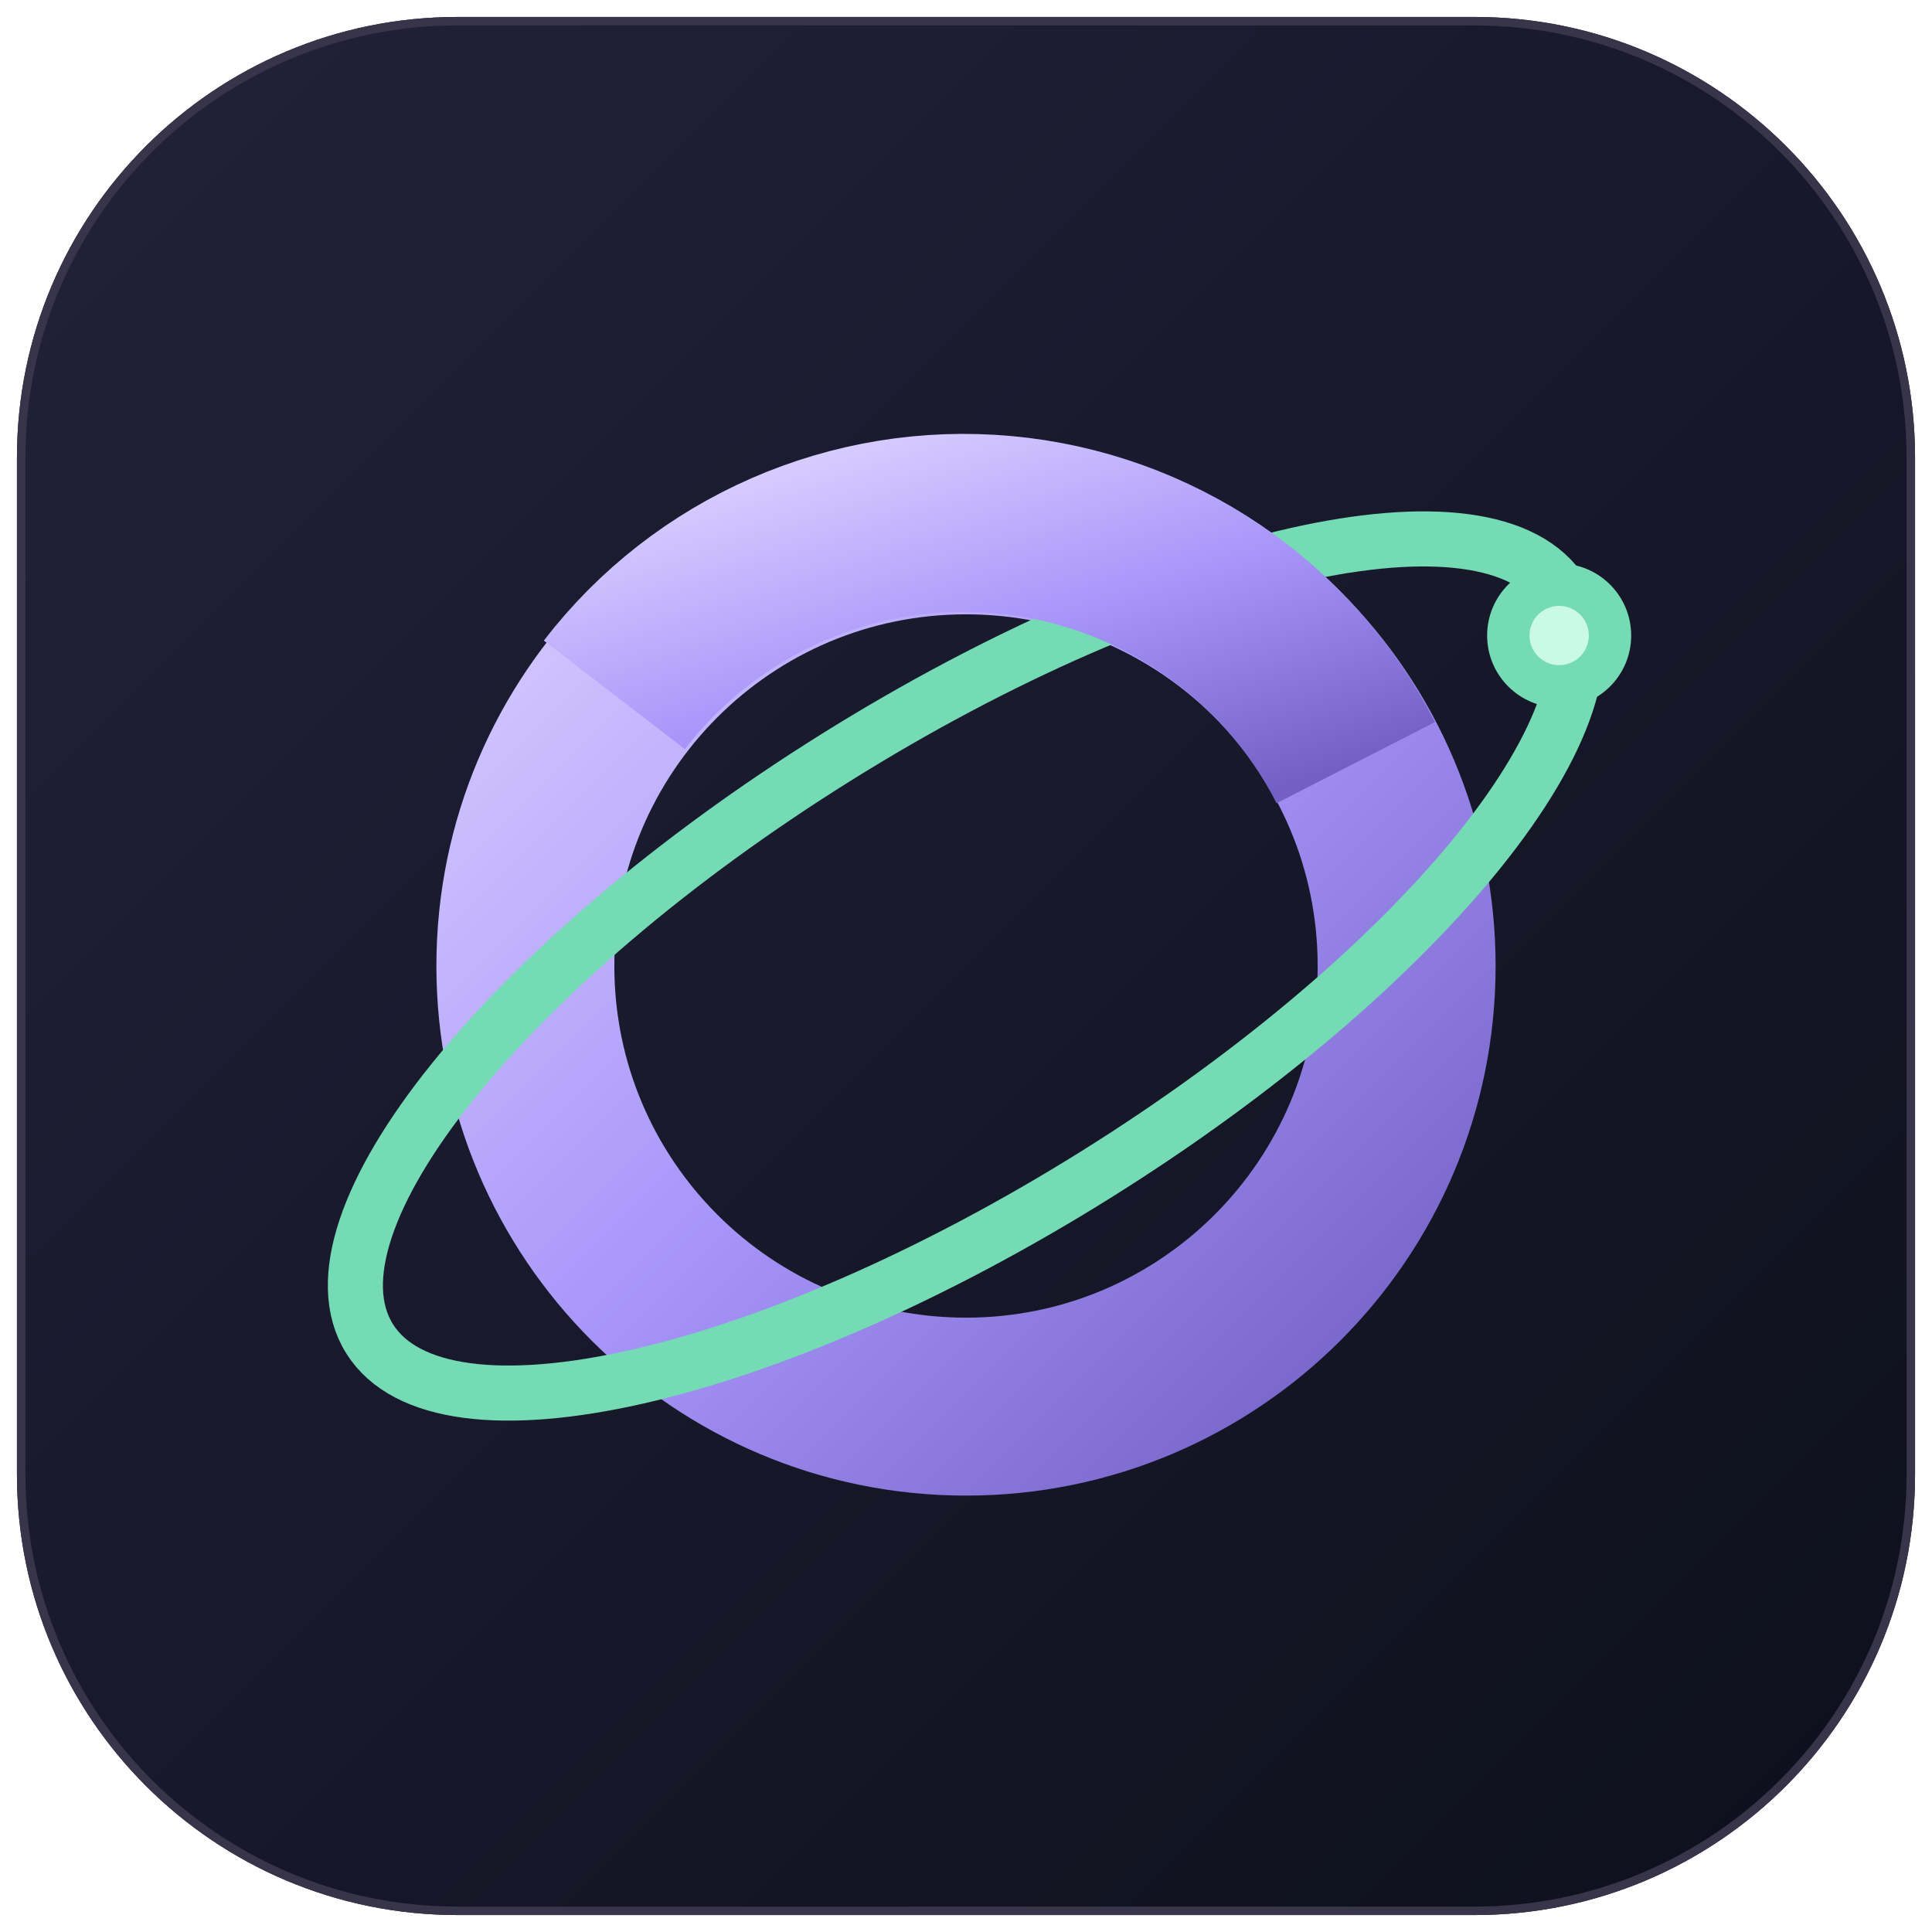
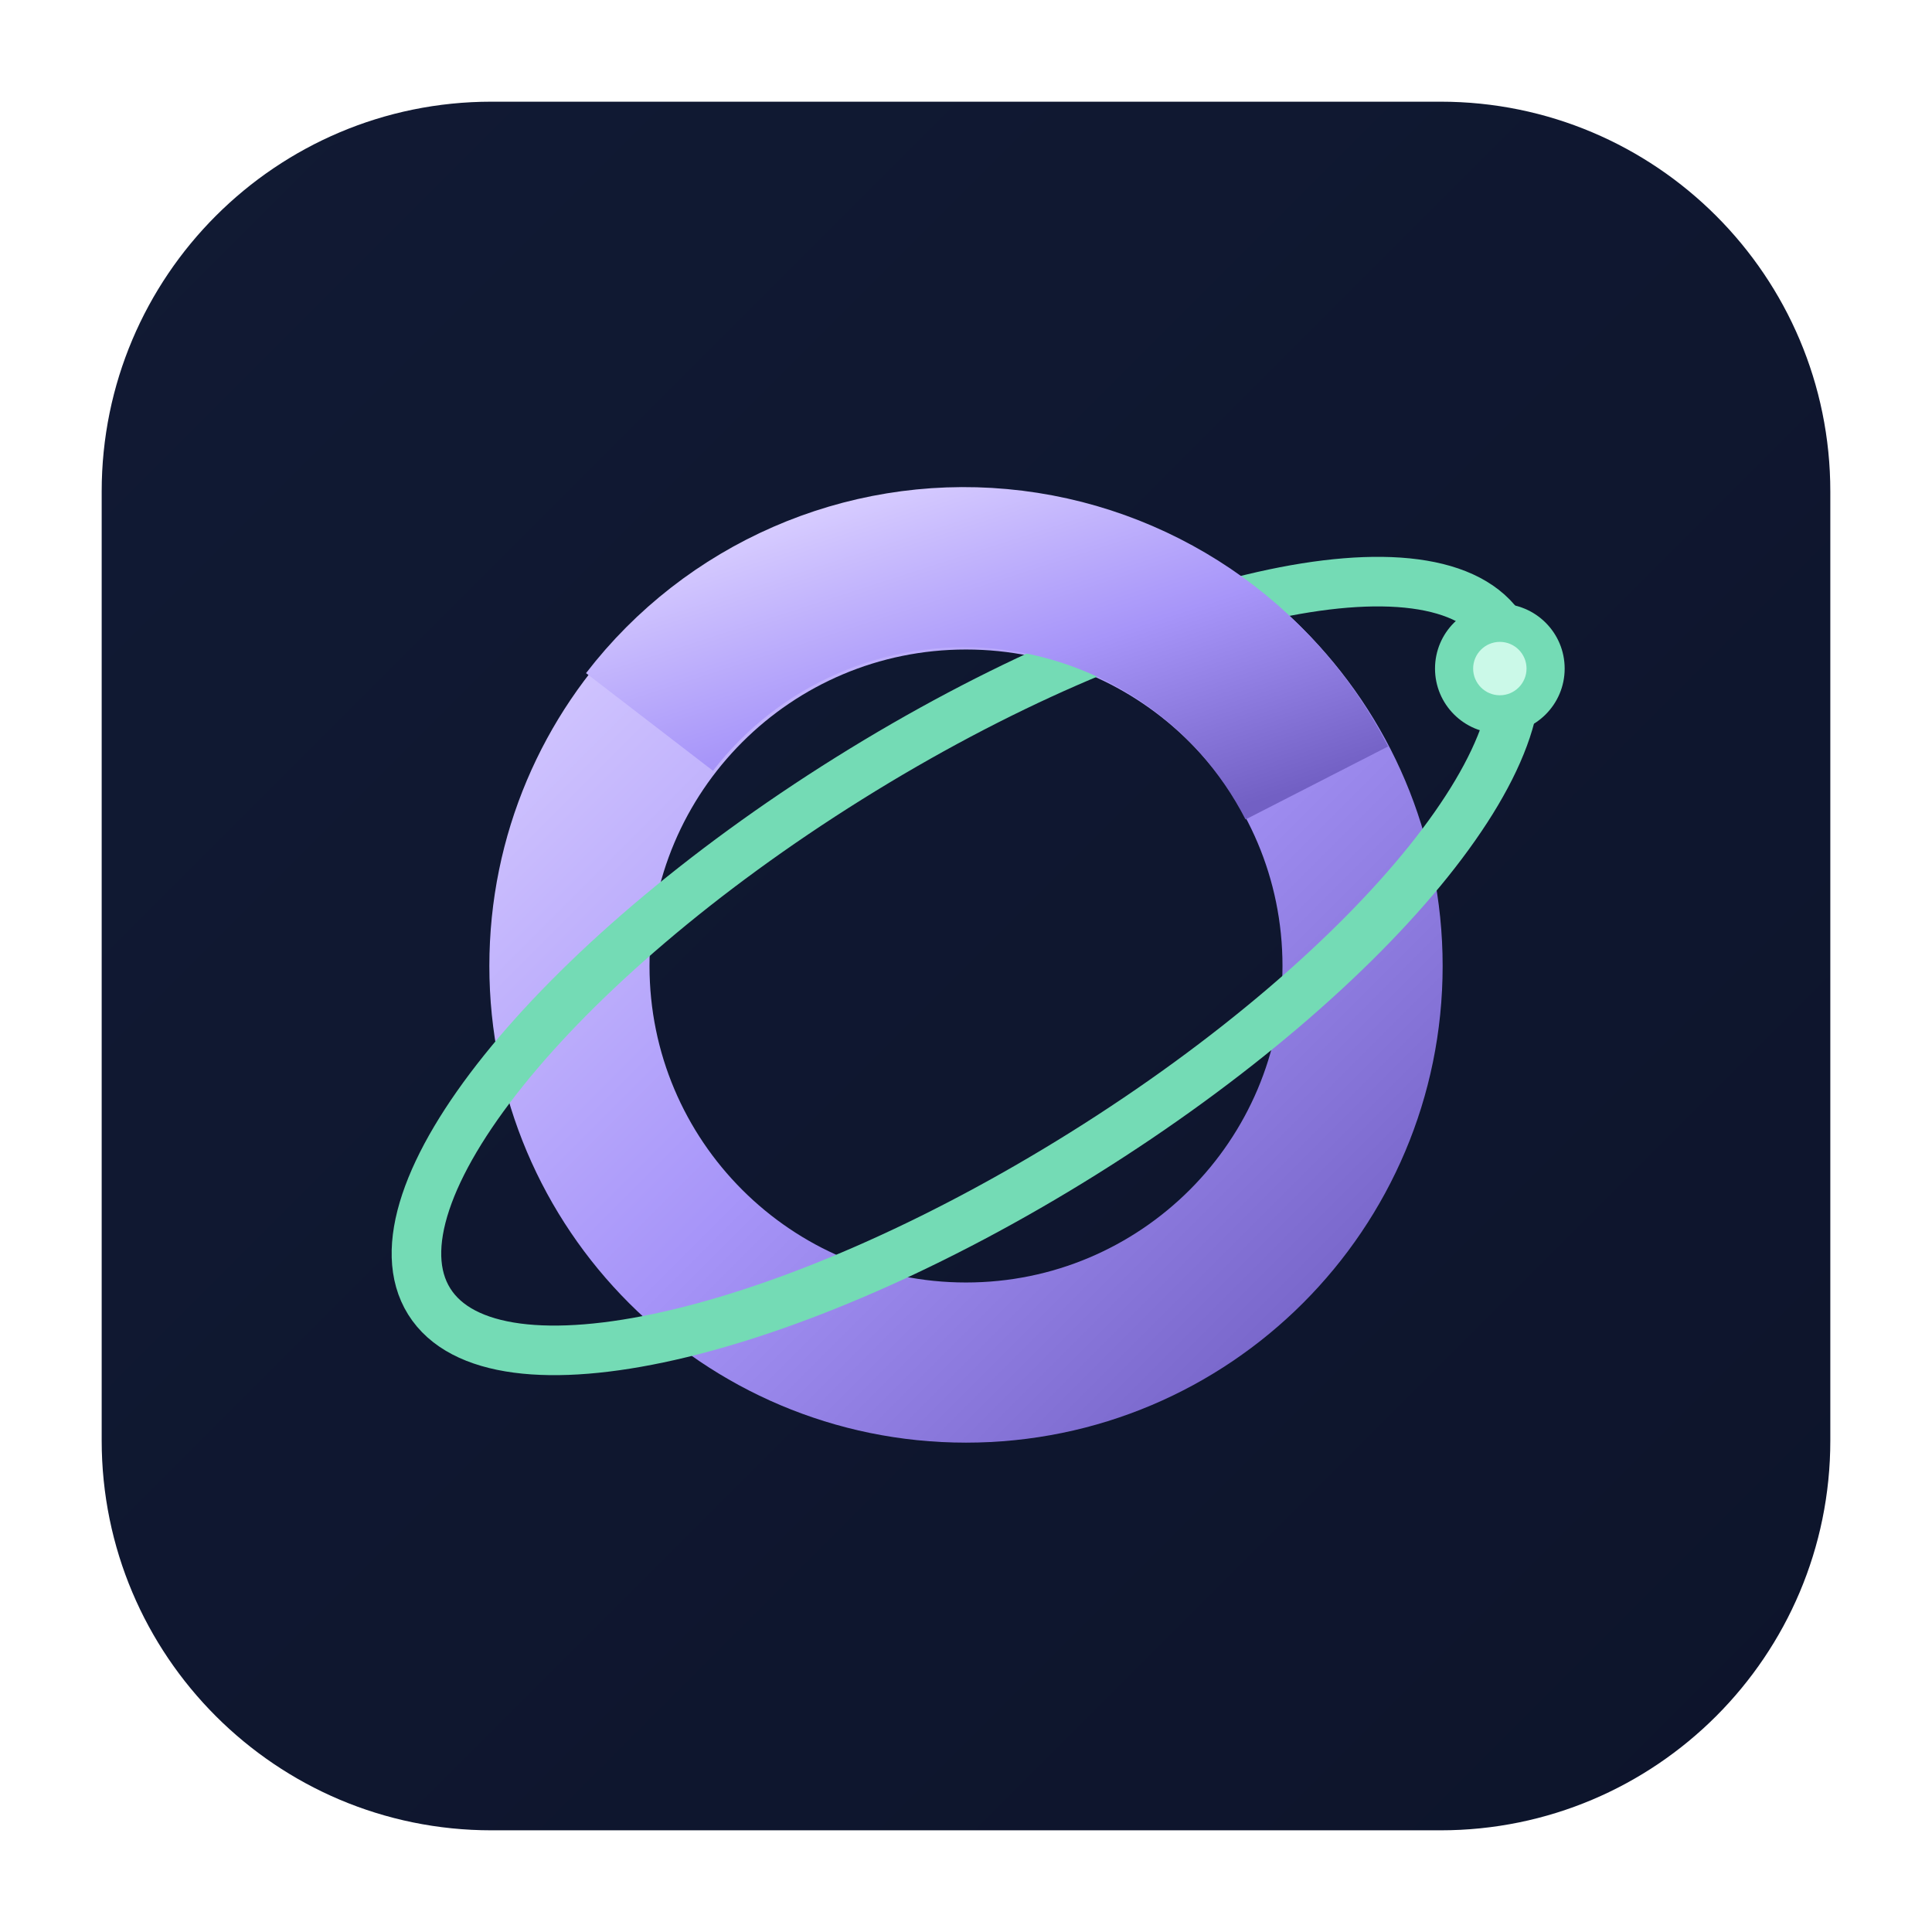
<svg xmlns="http://www.w3.org/2000/svg" width="456" height="456" viewBox="0 0 456 456">
  <defs>
    <linearGradient id="bg" x2="1" y2="1">
-       <stop stop-color="#22213B" />
-       <stop offset="1" stop-color="#0D101B" />
+       <stop stop-color="#111A34" />
+       <stop offset="1" stop-color="#0D142B" />
    </linearGradient>
  </defs>
-   <rect x="4" y="4" width="448" height="448" rx="104" fill="url(#bg)" />
-   <rect x="5" y="5" width="446" height="446" rx="103" fill="none" stroke="#383449" stroke-width="2" />
-   <defs>
-     <linearGradient id="ring" x1="0" y1="0" x2="1" y2="1">
-       <stop stop-color="#D6CBFF" />
-       <stop offset="0.5" stop-color="#A795F9" />
-       <stop offset="1" stop-color="#7260C4" />
-     </linearGradient>
-   </defs>
-   <circle cx="228" cy="228" r="104" fill="none" stroke="url(#ring)" stroke-width="42" />
-   <ellipse cx="228" cy="228" rx="166" ry="58" transform="rotate(-32 228 228)" fill="none" stroke="#74DBB5" stroke-width="13" />
-   <path d="M 145 164 A104 104 0 0 1 320 180" fill="none" stroke="url(#ring)" stroke-width="42" />
-   <circle cx="368" cy="150" r="17" fill="#74DBB5" />
-   <circle cx="368" cy="150" r="7" fill="#CBF9E8" />
+   <rect x="24" y="24" width="408" height="408" rx="92" fill="url(#bg)" />
+   <g transform="translate(228 228) scale(0.9) translate(-228 -228)">
+     <defs>
+       <linearGradient id="ring" x1="0" y1="0" x2="1" y2="1">
+         <stop stop-color="#D6CBFF" />
+         <stop offset="0.5" stop-color="#A795F9" />
+         <stop offset="1" stop-color="#7260C4" />
+       </linearGradient>
+     </defs>
+     <circle cx="228" cy="228" r="104" fill="none" stroke="url(#ring)" stroke-width="42" />
+     <ellipse cx="228" cy="228" rx="166" ry="58" transform="rotate(-32 228 228)" fill="none" stroke="#74DBB5" stroke-width="13" />
+     <path d="M 145 164 A104 104 0 0 1 320 180" fill="none" stroke="url(#ring)" stroke-width="42" />
+     <circle cx="368" cy="150" r="17" fill="#74DBB5" />
+     <circle cx="368" cy="150" r="7" fill="#CBF9E8" />
+   </g>
</svg>
